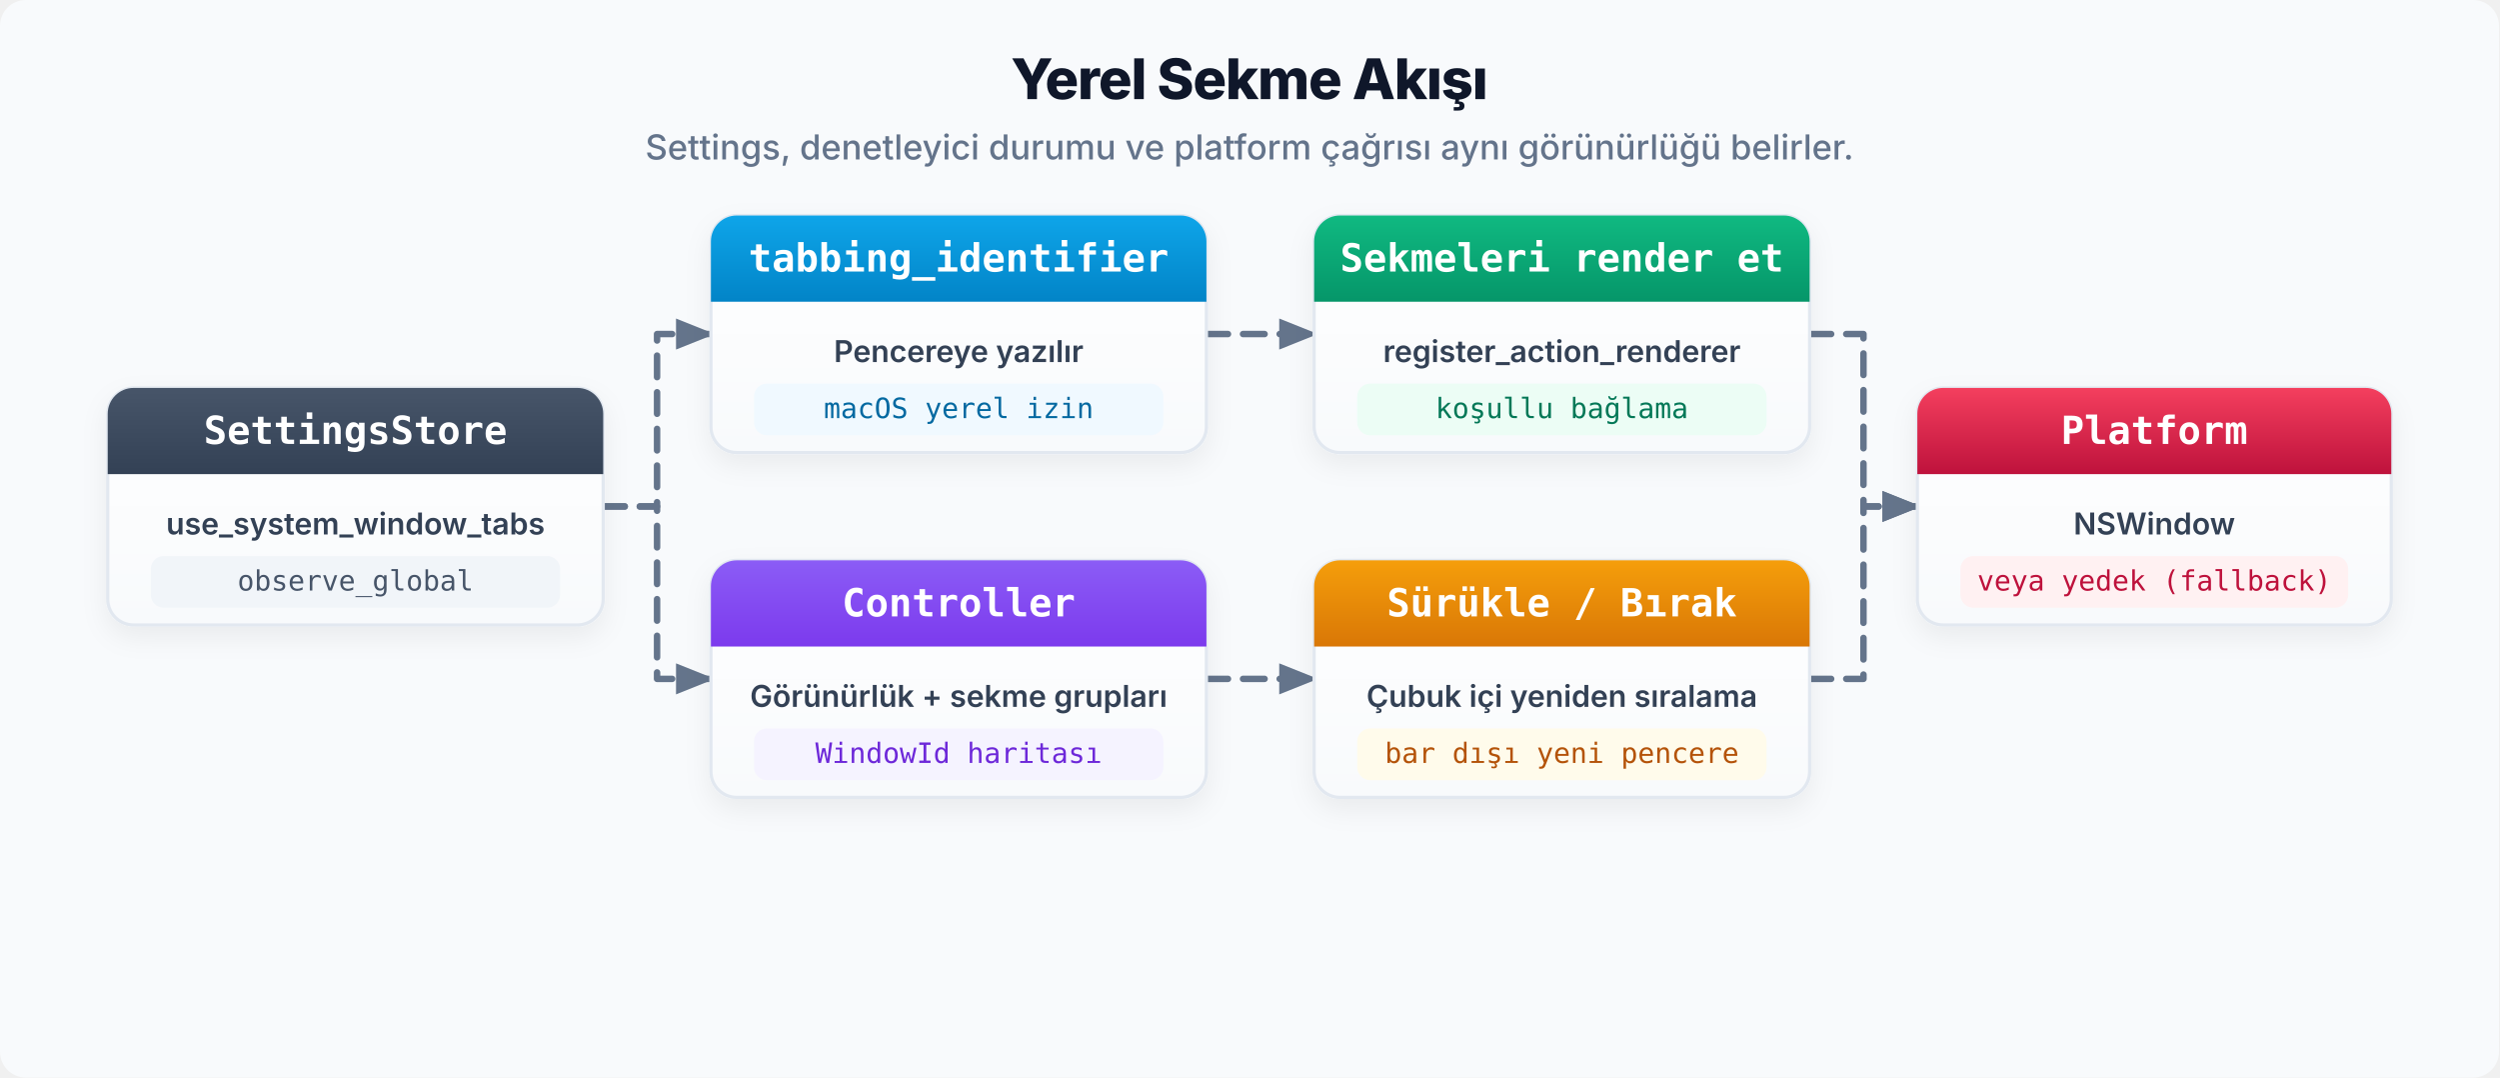
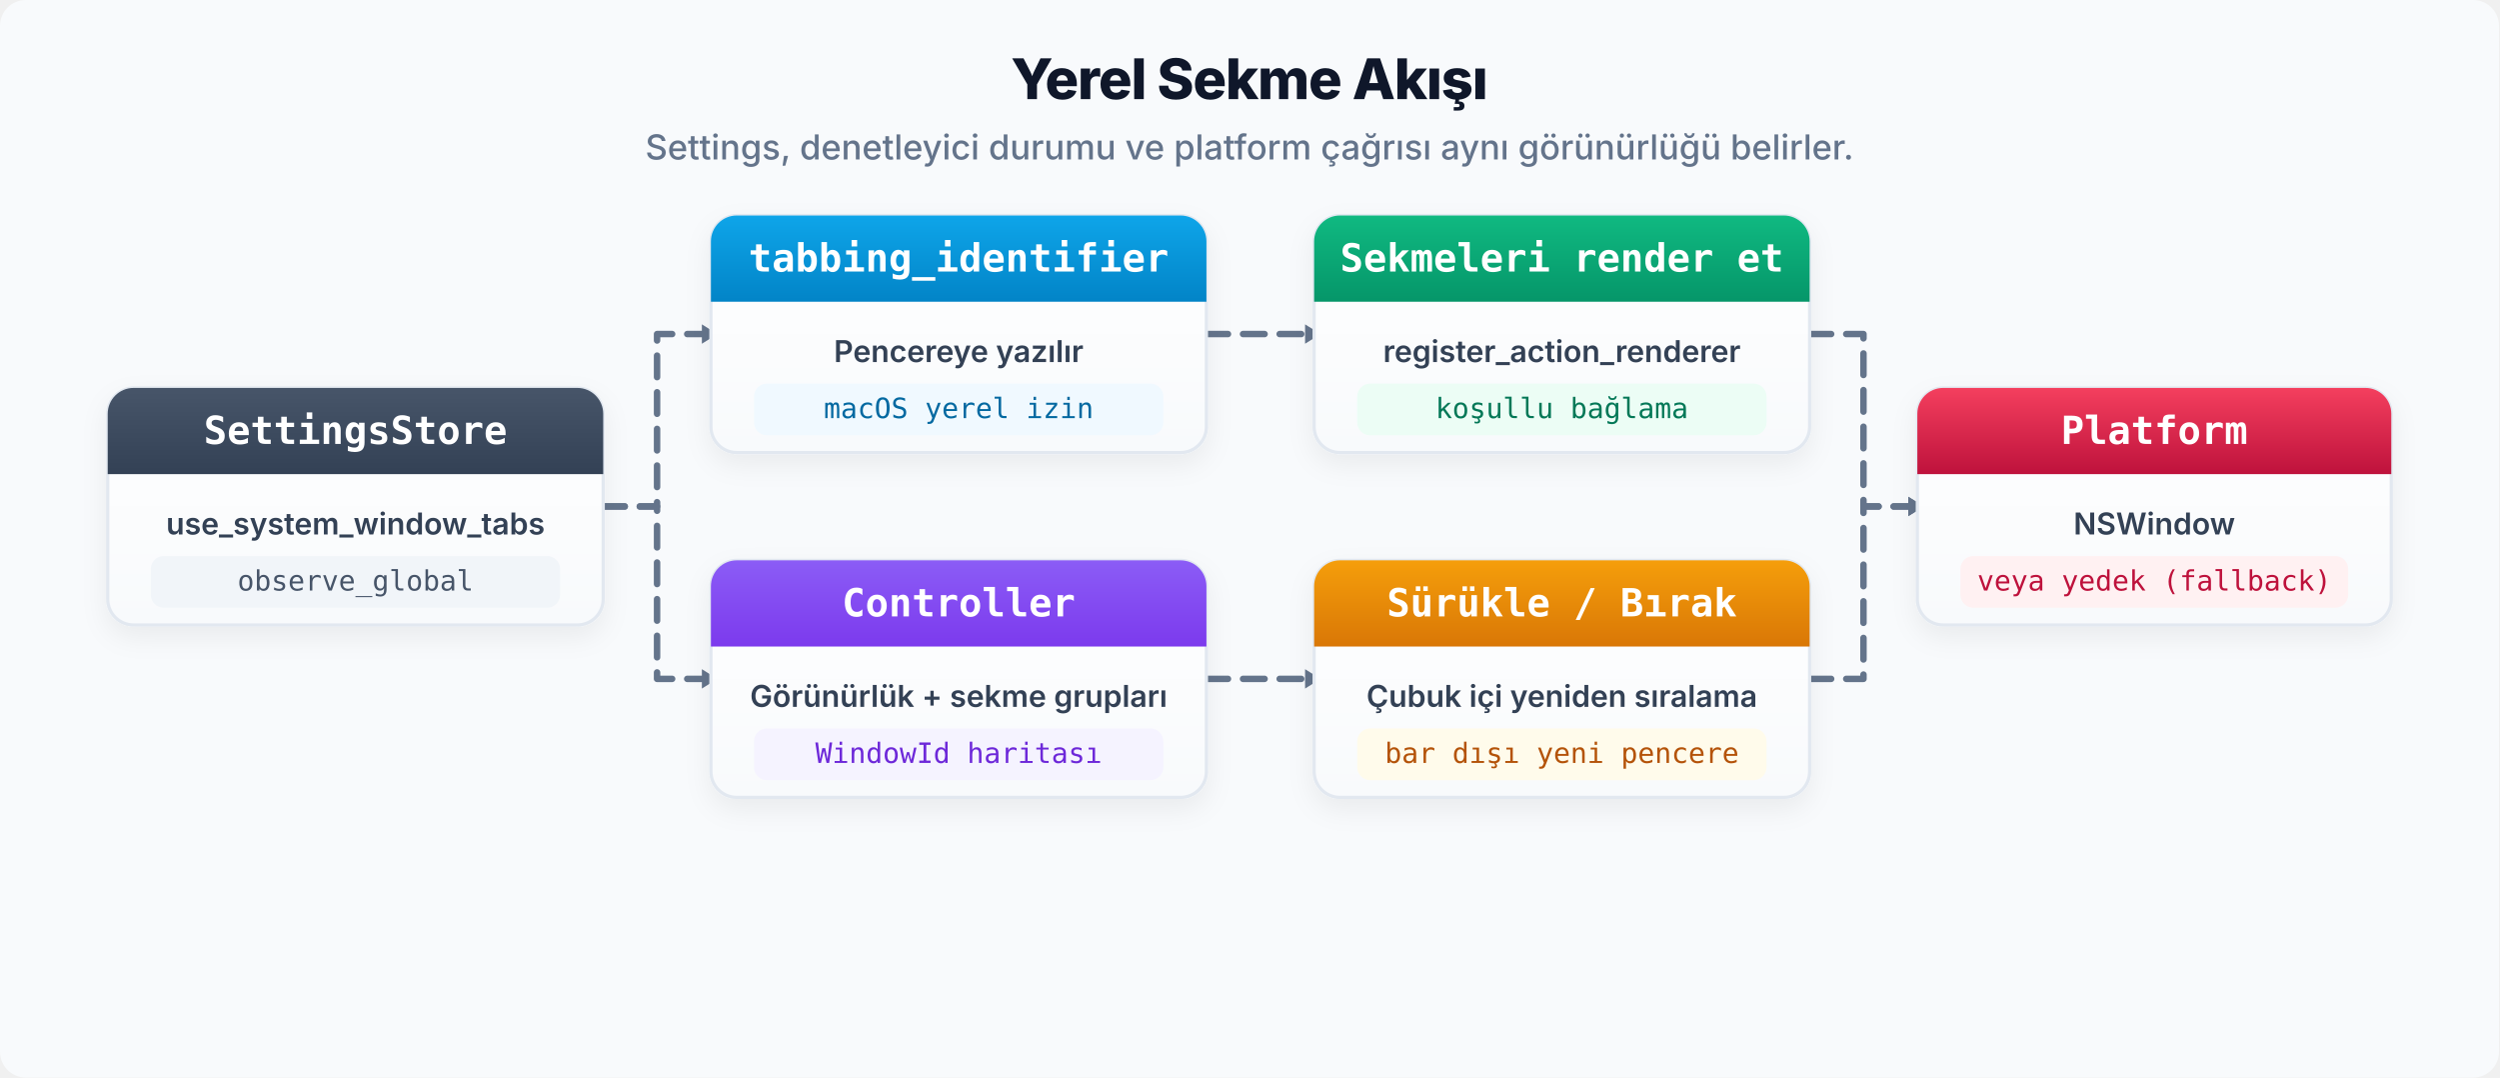
<svg xmlns="http://www.w3.org/2000/svg" viewBox="0 0 1160 500">
  <defs>
    <filter id="shadow" x="-20%" y="-20%" width="140%" height="140%">
      <feDropShadow dx="0" dy="5" stdDeviation="6" flood-color="#0f172a" flood-opacity="0.06" />
    </filter>
-     <marker id="arrow" viewBox="0 0 10 10" refX="9" refY="5" markerWidth="6" markerHeight="6" orient="auto">
-       <path d="M 0 1 L 10 5 L 0 9 Z" fill="#64748b" />
+     <marker id="arrow" viewBox="0 0 1 1" refX="0.4" refY="0" markerWidth="1" markerHeight="1" orient="auto-start-reverse" overflow="visible" preserveAspectRatio="xMidYMid">
+       <path d="M 1.4 0 L -1 1.5 L -1 -1.5 Z" fill="#64748b" />
    </marker>
    <linearGradient id="g-slate" x1="0" y1="0" x2="0" y2="1">
      <stop offset="0" stop-color="#475569" />
      <stop offset="1" stop-color="#334155" />
    </linearGradient>
    <linearGradient id="g-sky" x1="0" y1="0" x2="0" y2="1">
      <stop offset="0" stop-color="#0ea5e9" />
      <stop offset="1" stop-color="#0284c7" />
    </linearGradient>
    <linearGradient id="g-violet" x1="0" y1="0" x2="0" y2="1">
      <stop offset="0" stop-color="#8b5cf6" />
      <stop offset="1" stop-color="#7c3aed" />
    </linearGradient>
    <linearGradient id="g-green" x1="0" y1="0" x2="0" y2="1">
      <stop offset="0" stop-color="#10b981" />
      <stop offset="1" stop-color="#059669" />
    </linearGradient>
    <linearGradient id="g-amber" x1="0" y1="0" x2="0" y2="1">
      <stop offset="0" stop-color="#f59e0b" />
      <stop offset="1" stop-color="#d97706" />
    </linearGradient>
    <linearGradient id="g-rose" x1="0" y1="0" x2="0" y2="1">
      <stop offset="0" stop-color="#f43f5e" />
      <stop offset="1" stop-color="#be123c" />
    </linearGradient>
    <linearGradient id="g-card" x1="0" y1="0" x2="0" y2="1">
      <stop offset="0" stop-color="#ffffff" />
      <stop offset="1" stop-color="#f8fafc" />
    </linearGradient>
    <style>
      .title { font: 800 26px system-ui, -apple-system, sans-serif; fill: #0f172a; letter-spacing: -0.5px; }
      .subtitle { font: 500 16px system-ui, -apple-system, sans-serif; fill: #64748b; }
      .cardTitle { font: 800 18px ui-monospace, SFMono-Regular, Menlo, Consolas, monospace; fill: #ffffff; }
      .body { font: 600 14px system-ui, -apple-system, sans-serif; fill: #334155; }
      .mono { font: 13px ui-monospace, SFMono-Regular, Menlo, Consolas, monospace; fill: #0f172a; }
      .flow-arrow { stroke: #64748b; stroke-width: 3; fill: none; marker-end: url(#arrow); stroke-linecap: round; stroke-linejoin: round; }

      .flow-arrow {
        stroke-dasharray: 10 7;
        animation: flowdash 9s linear infinite;
      }
      @keyframes flowdash {
        0%   { stroke-dashoffset: 0; }
        100% { stroke-dashoffset: -204; }
      }
      .pulse { animation: pulse 10s ease-in-out infinite; }
      @keyframes pulse {
        0%, 100% { opacity: 1; }
        50%      { opacity: 0.82; }
      }
      @media (prefers-reduced-motion: reduce) {
        .flow-arrow { animation: none; stroke-dasharray: none; }
        .pulse { animation: none; }
      }
    </style>
  </defs>
  <rect width="100%" height="100%" rx="12" fill="#f8fafc" />
  <text x="580" y="46" text-anchor="middle" class="title">Yerel Sekme Akışı</text>
  <text x="580" y="74" text-anchor="middle" class="subtitle">Settings, denetleyici durumu ve platform çağrısı aynı görünürlüğü belirler.</text>
  <path d="M 280 235 L 305 235 L 305 155 L 330 155" class="flow-arrow" />
  <path d="M 280 235 L 305 235 L 305 315 L 330 315" class="flow-arrow" />
  <path d="M 560 155 L 610 155" class="flow-arrow" />
  <path d="M 560 315 L 610 315" class="flow-arrow" />
  <path d="M 840 155 L 865 155 L 865 235 L 890 235" class="flow-arrow" />
  <path d="M 840 315 L 865 315 L 865 235 L 890 235" class="flow-arrow" />
  <g transform="translate(50, 180)">
    <rect width="230" height="110" rx="12" fill="url(#g-card)" stroke="#e2e8f0" stroke-width="1.5" filter="url(#shadow)" />
    <path d="M 0 12 A 12 12 0 0 1 12 0 H 218 A 12 12 0 0 1 230 12 V 40 H 0 Z" fill="url(#g-slate)" />
    <text x="115" y="26" text-anchor="middle" class="cardTitle">SettingsStore</text>
    <text x="115" y="68" text-anchor="middle" class="body">use_system_window_tabs</text>
    <rect x="20" y="78" width="190" height="24" rx="6" fill="#f1f5f9" />
    <text x="115" y="94" text-anchor="middle" class="mono" style="fill:#475569">observe_global</text>
  </g>
  <g transform="translate(330, 100)">
    <rect width="230" height="110" rx="12" fill="url(#g-card)" stroke="#e2e8f0" stroke-width="1.5" filter="url(#shadow)" />
    <path d="M 0 12 A 12 12 0 0 1 12 0 H 218 A 12 12 0 0 1 230 12 V 40 H 0 Z" fill="url(#g-sky)" />
    <text x="115" y="26" text-anchor="middle" class="cardTitle">tabbing_identifier</text>
    <text x="115" y="68" text-anchor="middle" class="body">Pencereye yazılır</text>
    <rect x="20" y="78" width="190" height="24" rx="6" fill="#f0f9ff" />
    <text x="115" y="94" text-anchor="middle" class="mono" style="fill:#0369a1">macOS yerel izin</text>
  </g>
  <g transform="translate(330, 260)">
    <rect width="230" height="110" rx="12" fill="url(#g-card)" stroke="#e2e8f0" stroke-width="1.5" filter="url(#shadow)" />
    <path d="M 0 12 A 12 12 0 0 1 12 0 H 218 A 12 12 0 0 1 230 12 V 40 H 0 Z" fill="url(#g-violet)" />
    <text x="115" y="26" text-anchor="middle" class="cardTitle">Controller</text>
    <text x="115" y="68" text-anchor="middle" class="body">Görünürlük + sekme grupları</text>
    <rect x="20" y="78" width="190" height="24" rx="6" fill="#f5f3ff" />
    <text x="115" y="94" text-anchor="middle" class="mono" style="fill:#6d28d9">WindowId haritası</text>
  </g>
  <g transform="translate(610, 100)">
    <rect width="230" height="110" rx="12" fill="url(#g-card)" stroke="#e2e8f0" stroke-width="1.5" filter="url(#shadow)" />
    <path d="M 0 12 A 12 12 0 0 1 12 0 H 218 A 12 12 0 0 1 230 12 V 40 H 0 Z" fill="url(#g-green)" />
    <text x="115" y="26" text-anchor="middle" class="cardTitle">Sekmeleri render et</text>
    <text x="115" y="68" text-anchor="middle" class="body">register_action_renderer</text>
    <rect x="20" y="78" width="190" height="24" rx="6" fill="#ecfdf5" />
    <text x="115" y="94" text-anchor="middle" class="mono" style="fill:#047857">koşullu bağlama</text>
  </g>
  <g transform="translate(610, 260)">
    <rect width="230" height="110" rx="12" fill="url(#g-card)" stroke="#e2e8f0" stroke-width="1.5" filter="url(#shadow)" />
    <path d="M 0 12 A 12 12 0 0 1 12 0 H 218 A 12 12 0 0 1 230 12 V 40 H 0 Z" fill="url(#g-amber)" />
    <text x="115" y="26" text-anchor="middle" class="cardTitle">Sürükle / Bırak</text>
    <text x="115" y="68" text-anchor="middle" class="body">Çubuk içi yeniden sıralama</text>
    <rect x="20" y="78" width="190" height="24" rx="6" fill="#fffbeb" />
    <text x="115" y="94" text-anchor="middle" class="mono" style="fill:#b45309">bar dışı yeni pencere</text>
  </g>
  <g transform="translate(890, 180)" class="pulse">
    <rect width="220" height="110" rx="12" fill="url(#g-card)" stroke="#e2e8f0" stroke-width="1.5" filter="url(#shadow)" />
    <path d="M 0 12 A 12 12 0 0 1 12 0 H 208 A 12 12 0 0 1 220 12 V 40 H 0 Z" fill="url(#g-rose)" />
    <text x="110" y="26" text-anchor="middle" class="cardTitle">Platform</text>
    <text x="110" y="68" text-anchor="middle" class="body">NSWindow</text>
    <rect x="20" y="78" width="180" height="24" rx="6" fill="#fff1f2" />
    <text x="110" y="94" text-anchor="middle" class="mono" style="fill:#be123c">veya yedek (fallback)</text>
  </g>
</svg>
